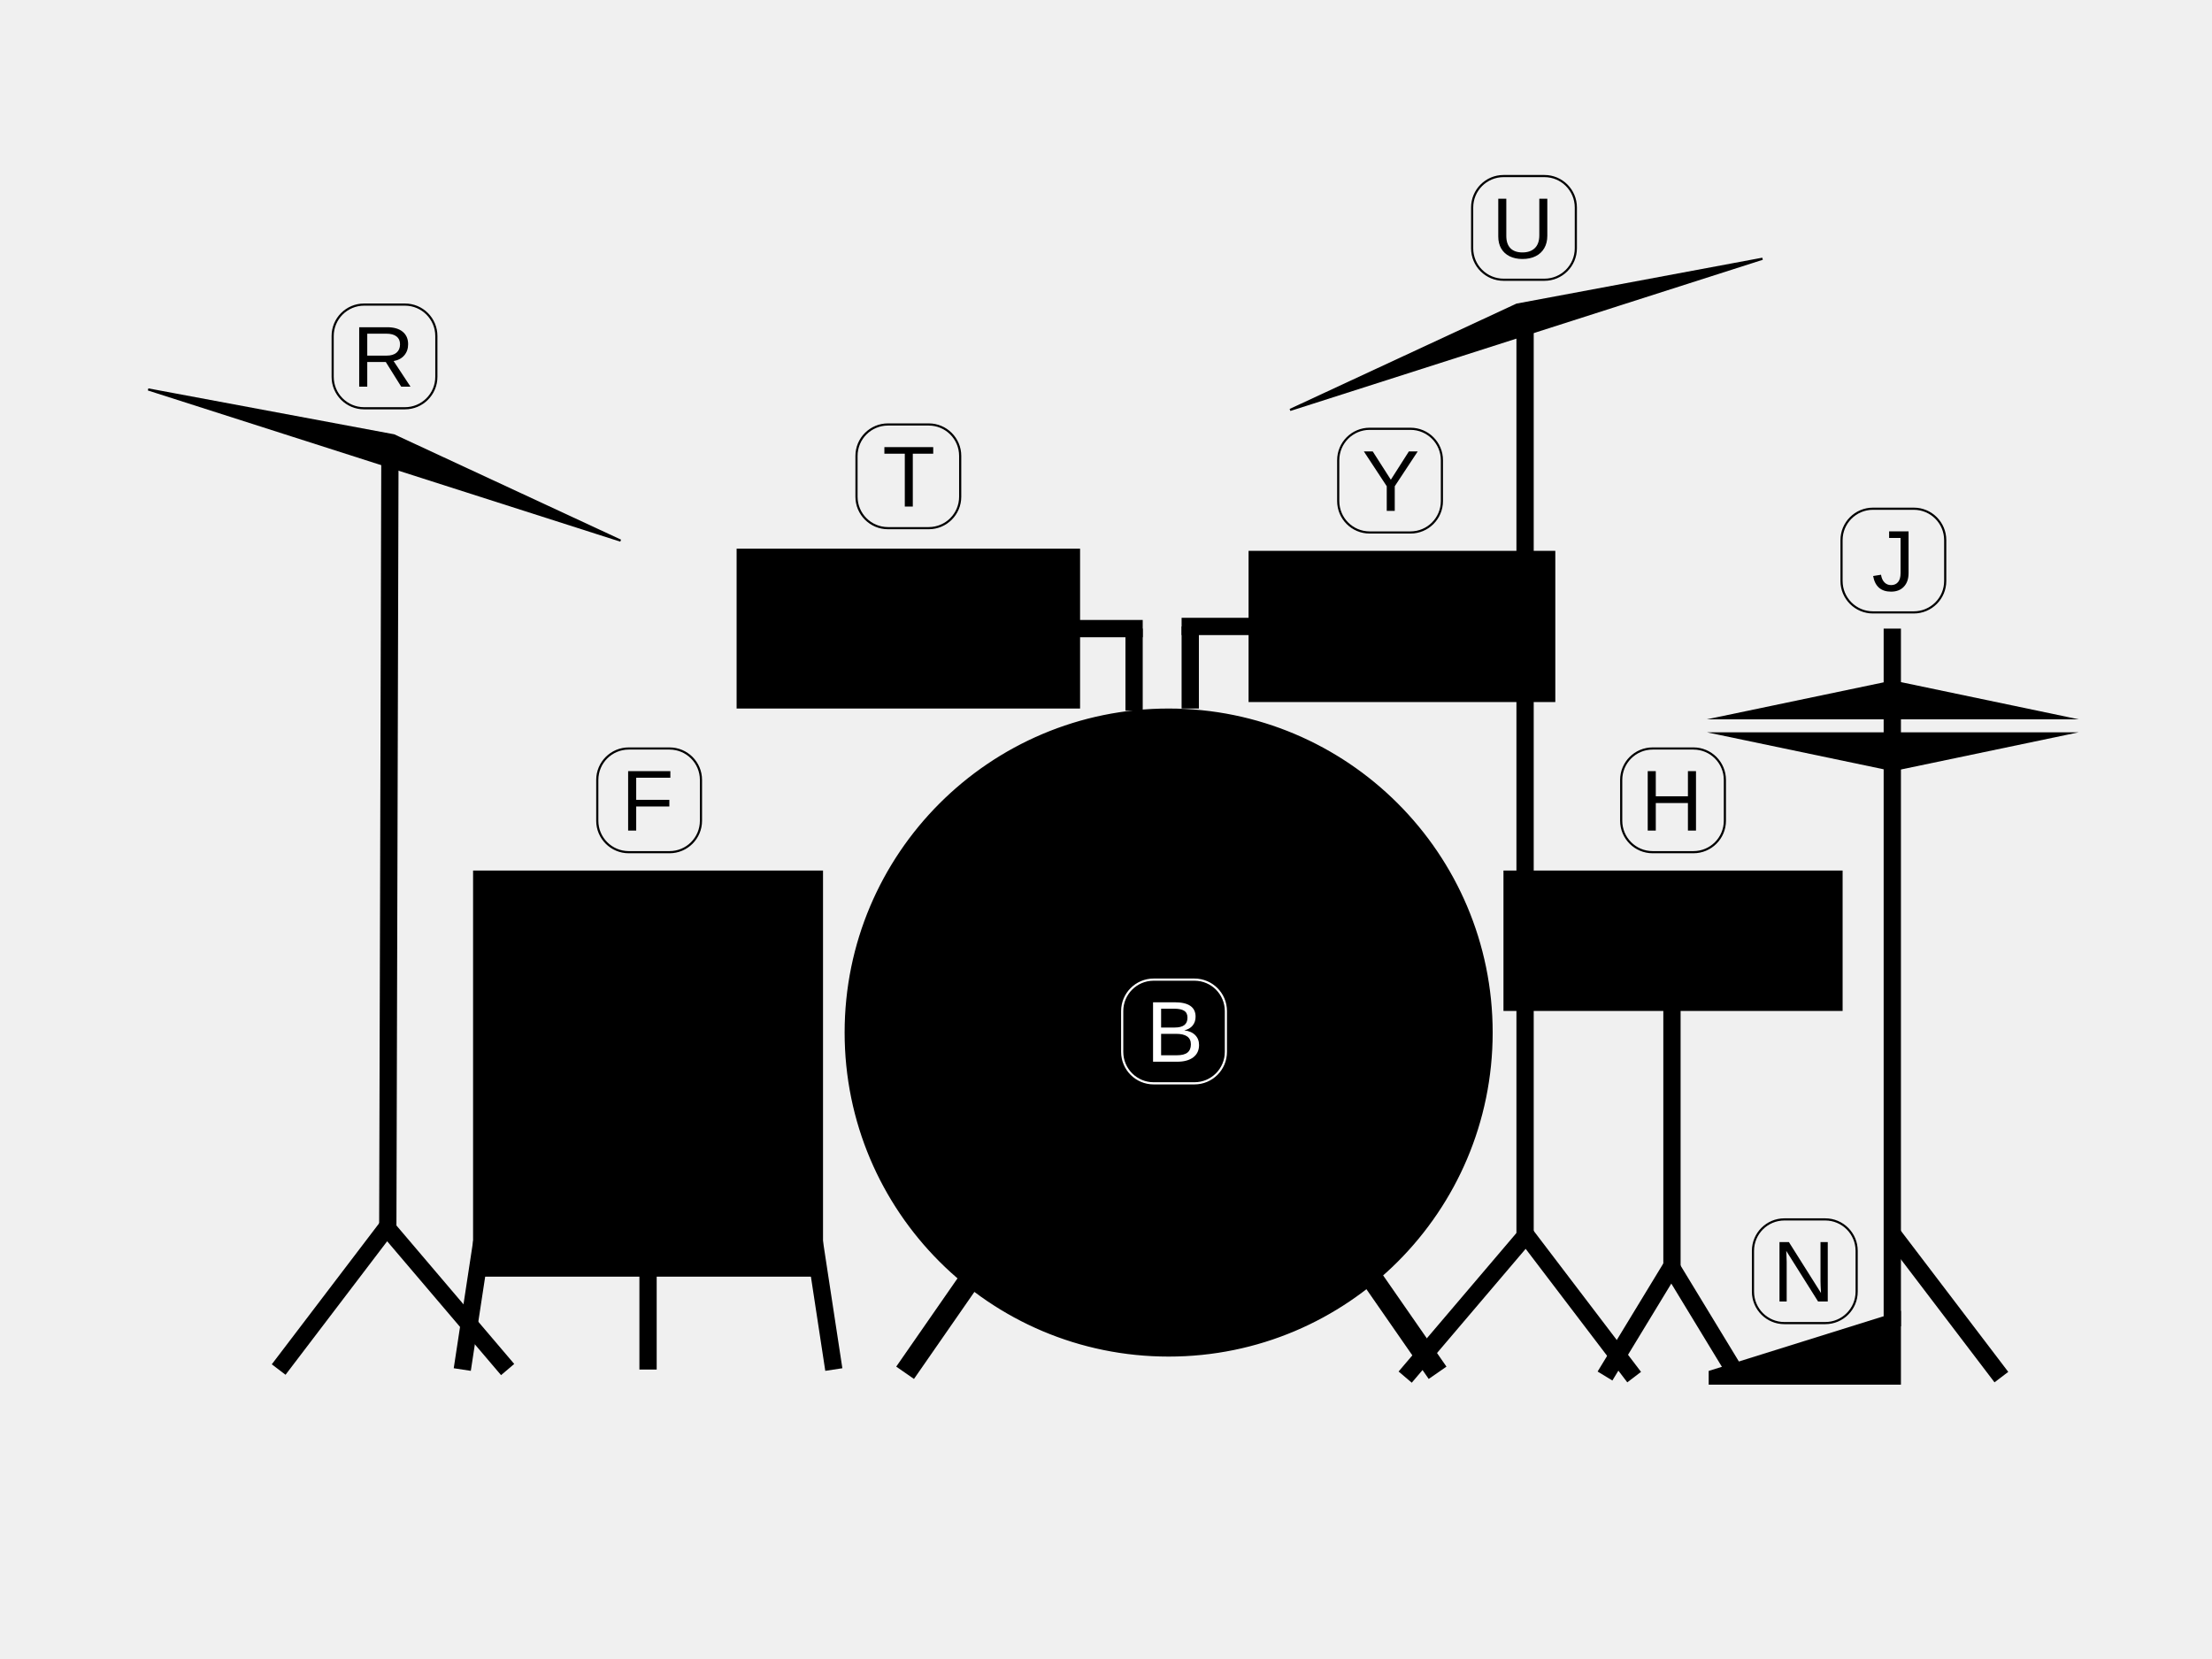
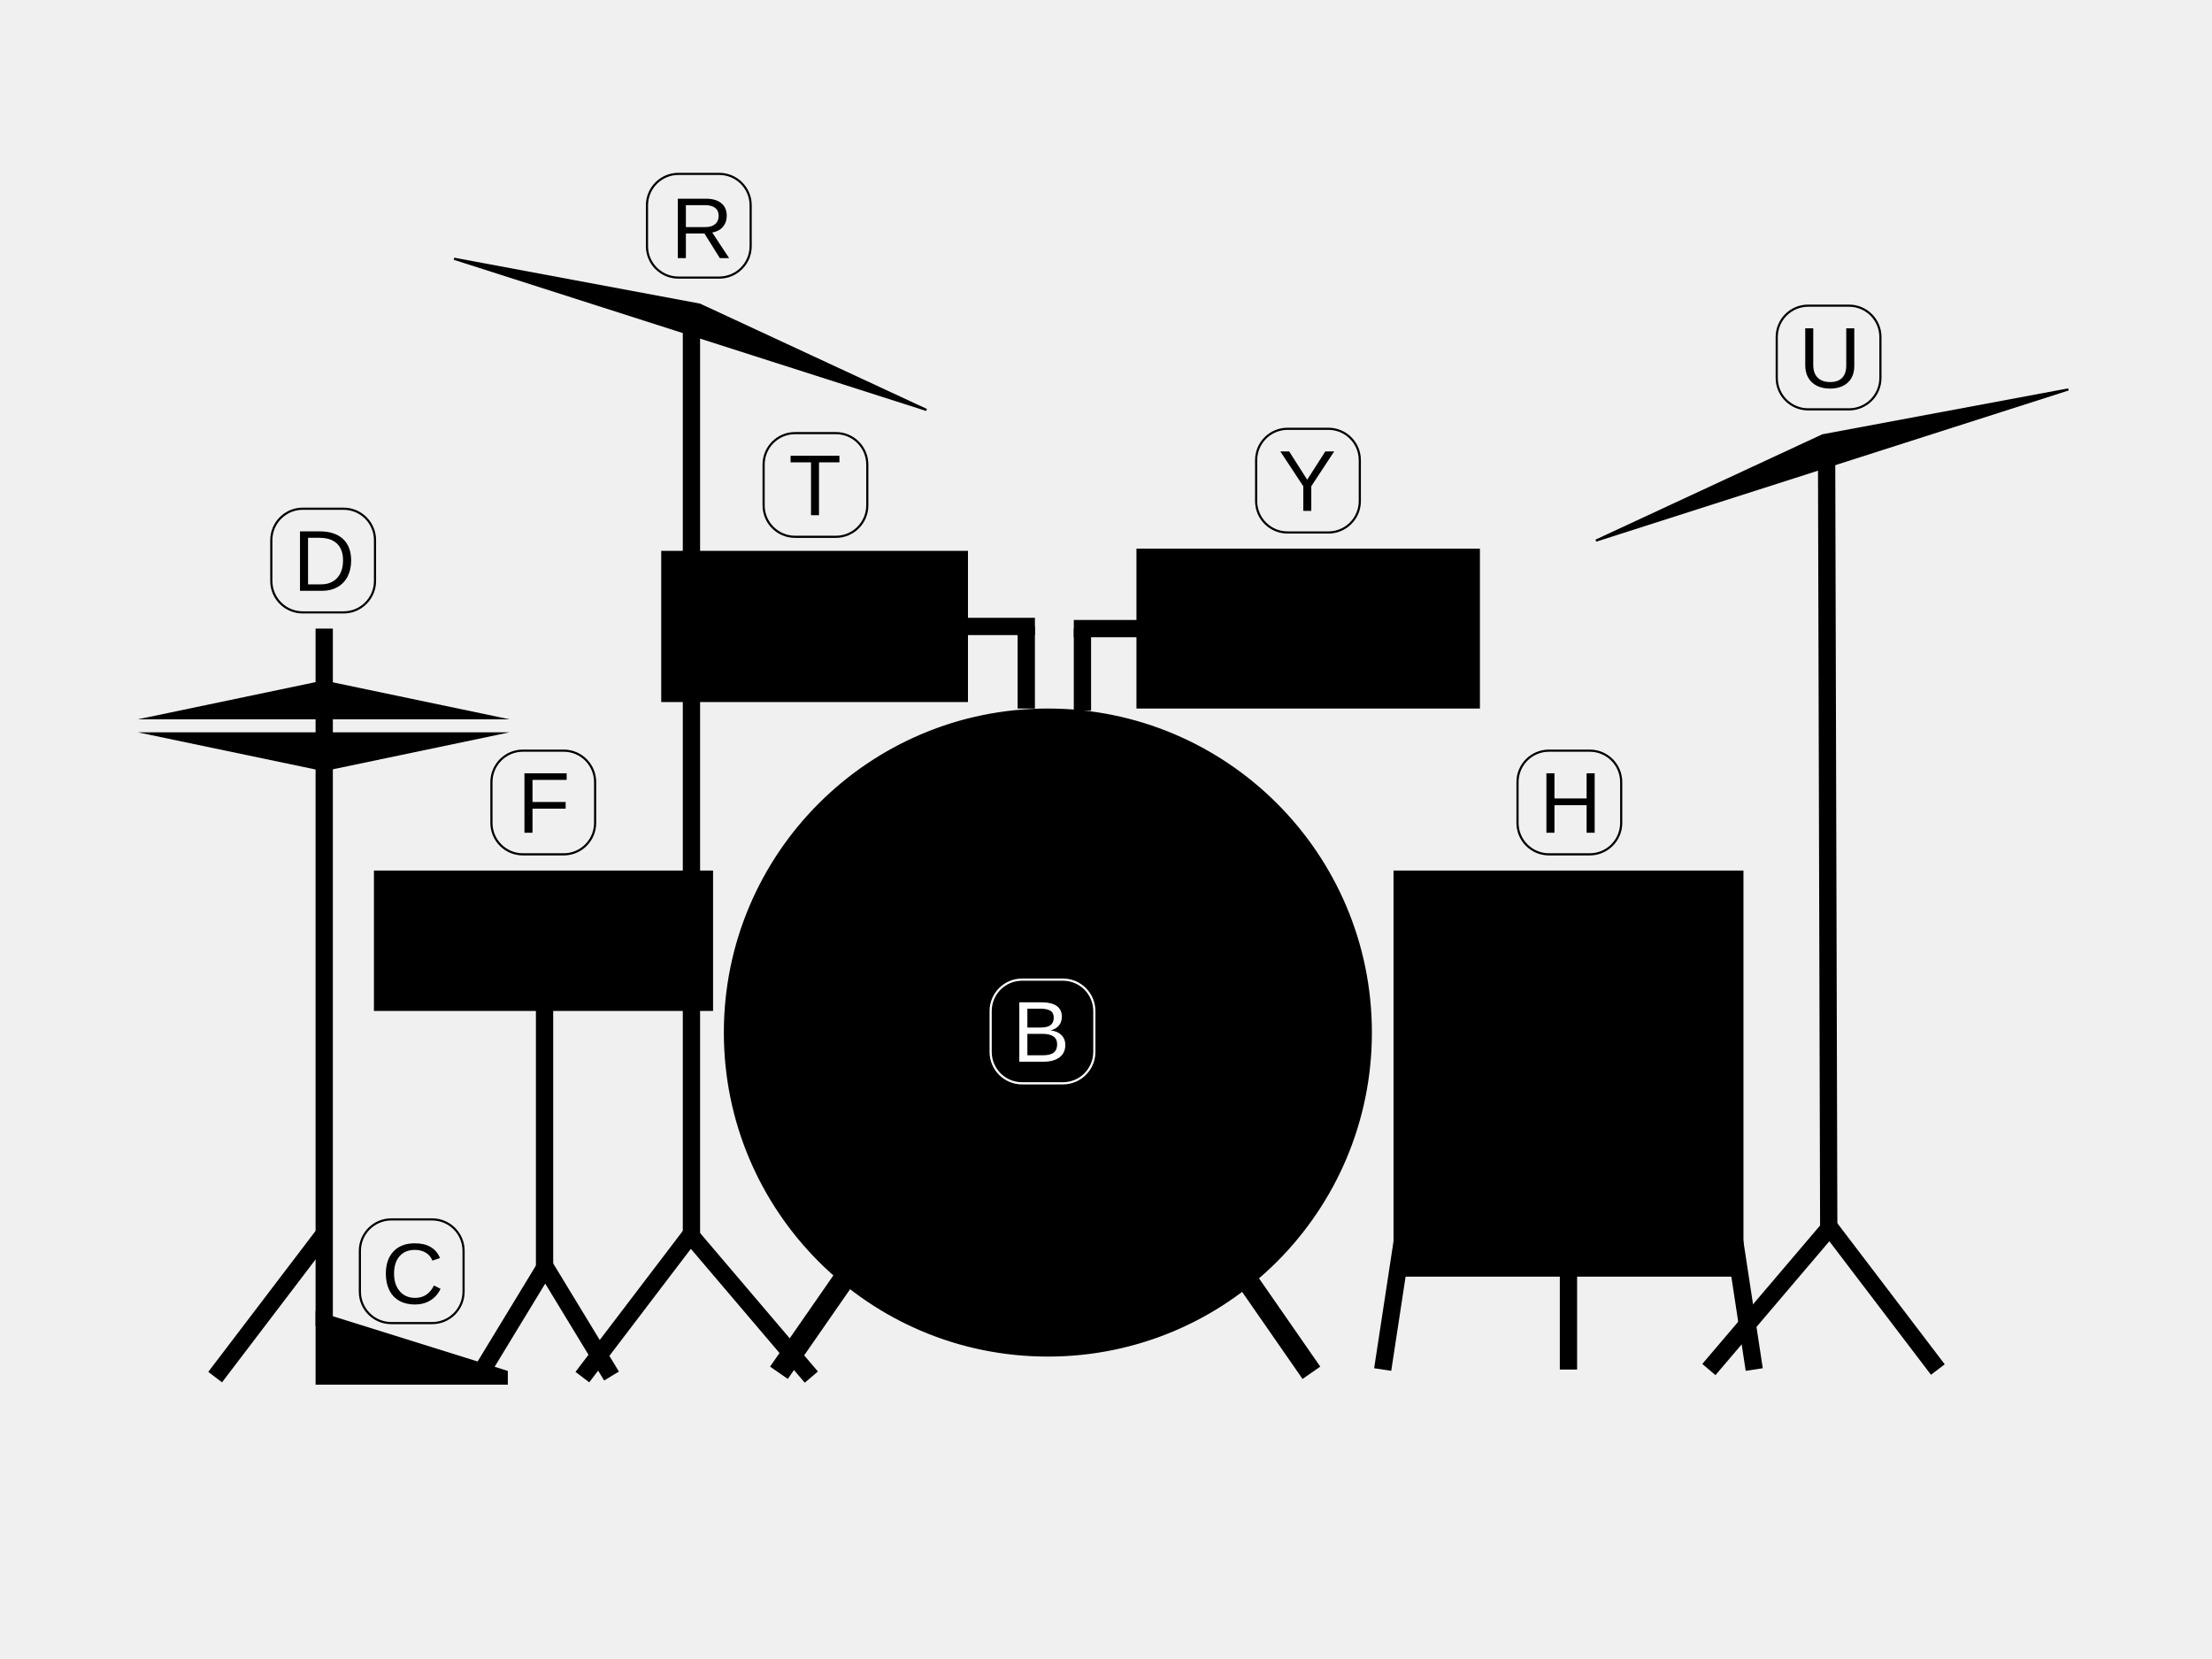
<svg xmlns="http://www.w3.org/2000/svg" viewBox="0 0 1024 768">
  <defs>
    <style>.cls-1,.cls-2,.cls-5,.cls-8{fill:none;}.cls-1,.cls-2,.cls-3,.cls-5{stroke:#000;}.cls-1,.cls-2,.cls-3,.cls-5,.cls-8{stroke-miterlimit:10;}.cls-1{stroke-width:10px;}.cls-2{stroke-width:8px;}.cls-4,.cls-6,.cls-7{font-size:40px;font-family:ArialMT, Arial;}.cls-6{letter-spacing:-0.02em;}.cls-7{fill:#fff;}.cls-8{stroke:#fff;}</style>
  </defs>
  <g id="drumset">
    <g id="kick">
-       <line class="cls-1" x1="636" y1="593" x2="665.5" y2="635.5" />
-       <line class="cls-1" x1="448.5" y1="593" x2="419" y2="635.5" />
-       <path d="M541,627.5c-82.43,0-149.5-67.07-149.5-149.5S458.57,328.5,541,328.5,690.5,395.57,690.5,478,623.43,627.5,541,627.5Z" />
-       <path d="M541,329a149,149,0,1,1-105.36,43.64A148,148,0,0,1,541,329m0-1A150,150,0,1,0,691,478,150,150,0,0,0,541,328Z" />
+       <line class="cls-1" x1="390.09" y1="593" x2="360.59" y2="635.5" />
+       <line class="cls-1" x1="577.59" y1="593" x2="607.09" y2="635.5" />
+       <path d="M485.09,627.5c-82.43,0-149.5-67.07-149.5-149.5s67.07-149.5,149.5-149.5,149.5,67.07,149.5,149.5S567.53,627.5,485.09,627.5Z" />
+       <path d="M485.09,329a149,149,0,1,1-105.36,43.64A148,148,0,0,1,485.09,329m0-1a150,150,0,1,0,150,150,150,150,0,0,0-150-150Z" />
    </g>
    <g id="low-tom">
-       <rect id="_rectangle_" data-name="&lt;rectangle&gt;" x="341" y="254" width="159" height="74" />
+       <rect id="_rectangle_" data-name="&lt;rectangle&gt;" x="526.09" y="254" width="159" height="74" transform="translate(1211.19 582) rotate(-180)" />
    </g>
    <g id="hi-tom">
-       <rect id="_rectangle_2" data-name="&lt;rectangle&gt;" x="578" y="255" width="142" height="70" />
+       <rect id="_rectangle_2" data-name="&lt;rectangle&gt;" x="306.09" y="255" width="142" height="70" transform="translate(754.19 580) rotate(-180)" />
    </g>
    <g id="snare">
-       <rect x="696" y="403" width="157" height="65" />
+       <rect x="173.09" y="403" width="157" height="65" transform="translate(503.19 871) rotate(-180)" />
    </g>
    <g id="floor-tom">
-       <rect x="219" y="403" width="162" height="188" />
-       <line class="cls-2" x1="223" y1="575" x2="214" y2="634" />
-       <line class="cls-2" x1="300" y1="575" x2="300" y2="634" />
-       <line class="cls-2" x1="377" y1="575" x2="386" y2="634" />
+       <rect x="645.09" y="403" width="162" height="188" transform="translate(1452.19 994) rotate(-180)" />
+       <line class="cls-2" x1="803.09" y1="575" x2="812.09" y2="634" />
+       <line class="cls-2" x1="726.09" y1="575" x2="726.09" y2="634" />
+       <line class="cls-2" x1="649.09" y1="575" x2="640.09" y2="634" />
    </g>
    <g id="ride">
-       <polygon class="cls-3" points="182.34 201.53 287.29 250.27 68.59 180.28 182.34 201.53" />
+       <polygon class="cls-3" points="843.75 201.53 738.8 250.27 957.5 180.28 843.75 201.53" />
    </g>
    <g id="crash">
-       <polygon class="cls-3" points="702.16 141.03 597.21 189.77 815.91 119.78 702.16 141.03" />
+       <polygon class="cls-3" points="323.94 141.03 428.89 189.77 210.19 119.78 323.94 141.03" />
    </g>
    <g id="hi-hat-pedal">
-       <polygon id="pedal" class="cls-3" points="791.5 640.5 879.5 640.5 879.5 607.5 791.5 635.01 791.5 640.5" />
+       <polygon id="pedal" class="cls-3" points="234.59 640.5 146.59 640.5 146.59 607.5 234.59 635.01 234.59 640.5" />
    </g>
    <g id="hi-hat">
-       <polygon id="hi-hat-bottom" class="cls-3" points="876.24 356.5 957.5 339.5 794.98 339.5 876.24 356.5" />
-       <polygon id="hi-hat-top" class="cls-3" points="876.24 315.5 957.5 332.5 794.98 332.5 876.24 315.5" />
+       <polygon id="hi-hat-bottom" class="cls-3" points="149.86 356.5 68.59 339.5 231.12 339.5 149.86 356.5" />
+       <polygon id="hi-hat-top" class="cls-3" points="149.86 315.5 68.59 332.5 231.12 332.5 149.86 315.5" />
    </g>
    <g id="tom-stands">
-       <line class="cls-2" x1="525" y1="329" x2="525" y2="291" />
-       <line class="cls-2" x1="489" y1="291" x2="529" y2="291" />
-       <line class="cls-2" x1="551" y1="328" x2="551" y2="290" />
-       <line class="cls-2" x1="547" y1="290" x2="614" y2="290" />
+       <line class="cls-2" x1="501.09" y1="329" x2="501.09" y2="291" />
+       <line class="cls-2" x1="537.09" y1="291" x2="497.09" y2="291" />
+       <line class="cls-2" x1="475.09" y1="328" x2="475.09" y2="290" />
+       <line class="cls-2" x1="479.09" y1="290" x2="412.09" y2="290" />
    </g>
    <g id="snare-stand">
-       <line class="cls-2" x1="774" y1="459" x2="774" y2="591" />
-       <line class="cls-2" x1="774" y1="586" x2="743" y2="637" />
-       <line class="cls-2" x1="774" y1="587" x2="805" y2="638" />
+       <line class="cls-2" x1="252.09" y1="459" x2="252.09" y2="591" />
+       <line class="cls-2" x1="252.09" y1="586" x2="283.09" y2="637" />
+       <line class="cls-2" x1="252.09" y1="587" x2="221.09" y2="638" />
    </g>
    <g id="ride-stand">
-       <line class="cls-2" x1="180.5" y1="212.5" x2="179.5" y2="574.5" />
-       <line class="cls-2" x1="180" y1="567" x2="129" y2="634" />
-       <line class="cls-2" x1="178" y1="567" x2="235" y2="634" />
+       <line class="cls-2" x1="845.59" y1="212.5" x2="846.59" y2="574.5" />
+       <line class="cls-2" x1="846.09" y1="567" x2="897.09" y2="634" />
+       <line class="cls-2" x1="848.09" y1="567" x2="791.09" y2="634" />
    </g>
    <g id="crash-stand">
-       <line class="cls-2" x1="706" y1="149" x2="706" y2="578" />
-       <line class="cls-2" x1="705.5" y1="570.5" x2="756.5" y2="637.5" />
-       <line class="cls-2" x1="707.5" y1="570.5" x2="650.5" y2="637.5" />
+       <line class="cls-2" x1="320.09" y1="149" x2="320.09" y2="578" />
+       <line class="cls-2" x1="320.59" y1="570.5" x2="269.59" y2="637.5" />
+       <line class="cls-2" x1="318.59" y1="570.5" x2="375.59" y2="637.5" />
    </g>
    <g id="hi-hat-stand">
-       <line class="cls-2" x1="876" y1="291" x2="876" y2="614" />
-       <line class="cls-2" x1="875.5" y1="570.5" x2="926.5" y2="637.5" />
+       <line class="cls-2" x1="150.09" y1="291" x2="150.09" y2="614" />
+       <line class="cls-2" x1="150.6" y1="570.5" x2="99.6" y2="637.5" />
    </g>
  </g>
  <g id="keys">
    <g id="key-82">
-       <text class="cls-4" transform="translate(163 179)">R</text>
-       <rect class="cls-5" x="154" y="141" width="48" height="48" rx="14.55" ry="14.55" />
+       <text class="cls-4" transform="translate(310.5 119.5)">R</text>
+       <rect class="cls-5" x="299.5" y="80.5" width="48" height="48" rx="14.55" ry="14.55" transform="translate(647 209) rotate(-180)" />
    </g>
    <g id="key-70">
-       <text class="cls-4" transform="translate(287.5 384.5)">F</text>
-       <rect class="cls-5" x="276.5" y="346.5" width="48" height="48" rx="14.55" ry="14.55" />
+       <text class="cls-4" transform="translate(239.5 385.5)">F</text>
+       <rect class="cls-5" x="227.5" y="347.5" width="48" height="48" rx="14.55" ry="14.55" transform="translate(503 743) rotate(-180)" />
    </g>
    <g id="key-84">
-       <text class="cls-6" transform="translate(408.5 234.5)">T</text>
-       <rect class="cls-5" x="396.5" y="196.5" width="48" height="48" rx="14.55" ry="14.55" />
+       <text class="cls-6" transform="matrix(-1, 0, 0, 1, 389.5, 238.5)">T</text>
+       <rect class="cls-5" x="353.5" y="200.5" width="48" height="48" rx="14.55" ry="14.55" transform="translate(755 449) rotate(-180)" />
    </g>
    <g id="key-89">
-       <text class="cls-6" transform="translate(630.5 236.5)">Y</text>
-       <rect class="cls-5" x="619.5" y="198.5" width="48" height="48" rx="14.55" ry="14.55" />
+       <text class="cls-6" transform="matrix(-1, 0, 0, 1, 618.5, 236.5)">Y</text>
+       <rect class="cls-5" x="581.5" y="198.5" width="48" height="48" rx="14.55" ry="14.55" transform="translate(1211 445) rotate(-180)" />
    </g>
    <g id="key-72">
-       <text class="cls-4" transform="translate(759.5 384.5)">H</text>
-       <rect class="cls-5" x="750.5" y="346.5" width="48" height="48" rx="14.55" ry="14.55" />
+       <text class="cls-4" transform="matrix(-1, 0, 0, 1, 741.5, 385.5)">H</text>
+       <rect class="cls-5" x="702.5" y="347.5" width="48" height="48" rx="14.55" ry="14.55" transform="translate(1453 743) rotate(-180)" />
    </g>
-     <g id="key-78">
-       <text class="cls-4" transform="translate(820.5 602.5)">N</text>
-       <rect class="cls-5" x="811.5" y="564.5" width="48" height="48" rx="14.55" ry="14.55" />
+     <g id="key-67">
+       <text class="cls-4" transform="translate(176.59 603.5)">C</text>
+       <rect class="cls-5" x="166.59" y="564.5" width="48" height="48" rx="14.55" ry="14.55" transform="translate(381.19 1177) rotate(-180)" />
    </g>
-     <g id="key-74">
-       <text class="cls-4" transform="translate(866.5 273.5)">J</text>
-       <rect class="cls-5" x="852.5" y="235.5" width="48" height="48" rx="14.55" ry="14.55" />
+     <g id="key-68">
+       <text class="cls-4" transform="translate(135.59 273.5)">D</text>
+       <rect class="cls-5" x="125.59" y="235.5" width="48" height="48" rx="14.55" ry="14.55" transform="translate(299.19 519) rotate(-180)" />
    </g>
    <g id="key-85">
-       <text class="cls-4" transform="translate(690.5 119.5)">U</text>
-       <rect class="cls-5" x="681.5" y="81.5" width="48" height="48" rx="14.55" ry="14.55" />
+       <text class="cls-4" transform="matrix(-1, 0, 0, 1, 861.5, 179.5)">U</text>
+       <rect class="cls-5" x="822.5" y="141.5" width="48" height="48" rx="14.55" ry="14.55" transform="translate(1693 331) rotate(-180)" />
    </g>
    <g id="key-66">
-       <text class="cls-7" transform="translate(530.5 491.5)">B</text>
-       <rect class="cls-8" x="519.5" y="453.5" width="48" height="48" rx="14.55" ry="14.55" />
+       <text class="cls-7" transform="translate(468.59 491.5)">B</text>
+       <rect class="cls-8" x="458.59" y="453.5" width="48" height="48" rx="14.55" ry="14.55" transform="translate(965.19 955) rotate(-180)" />
    </g>
  </g>
</svg>
